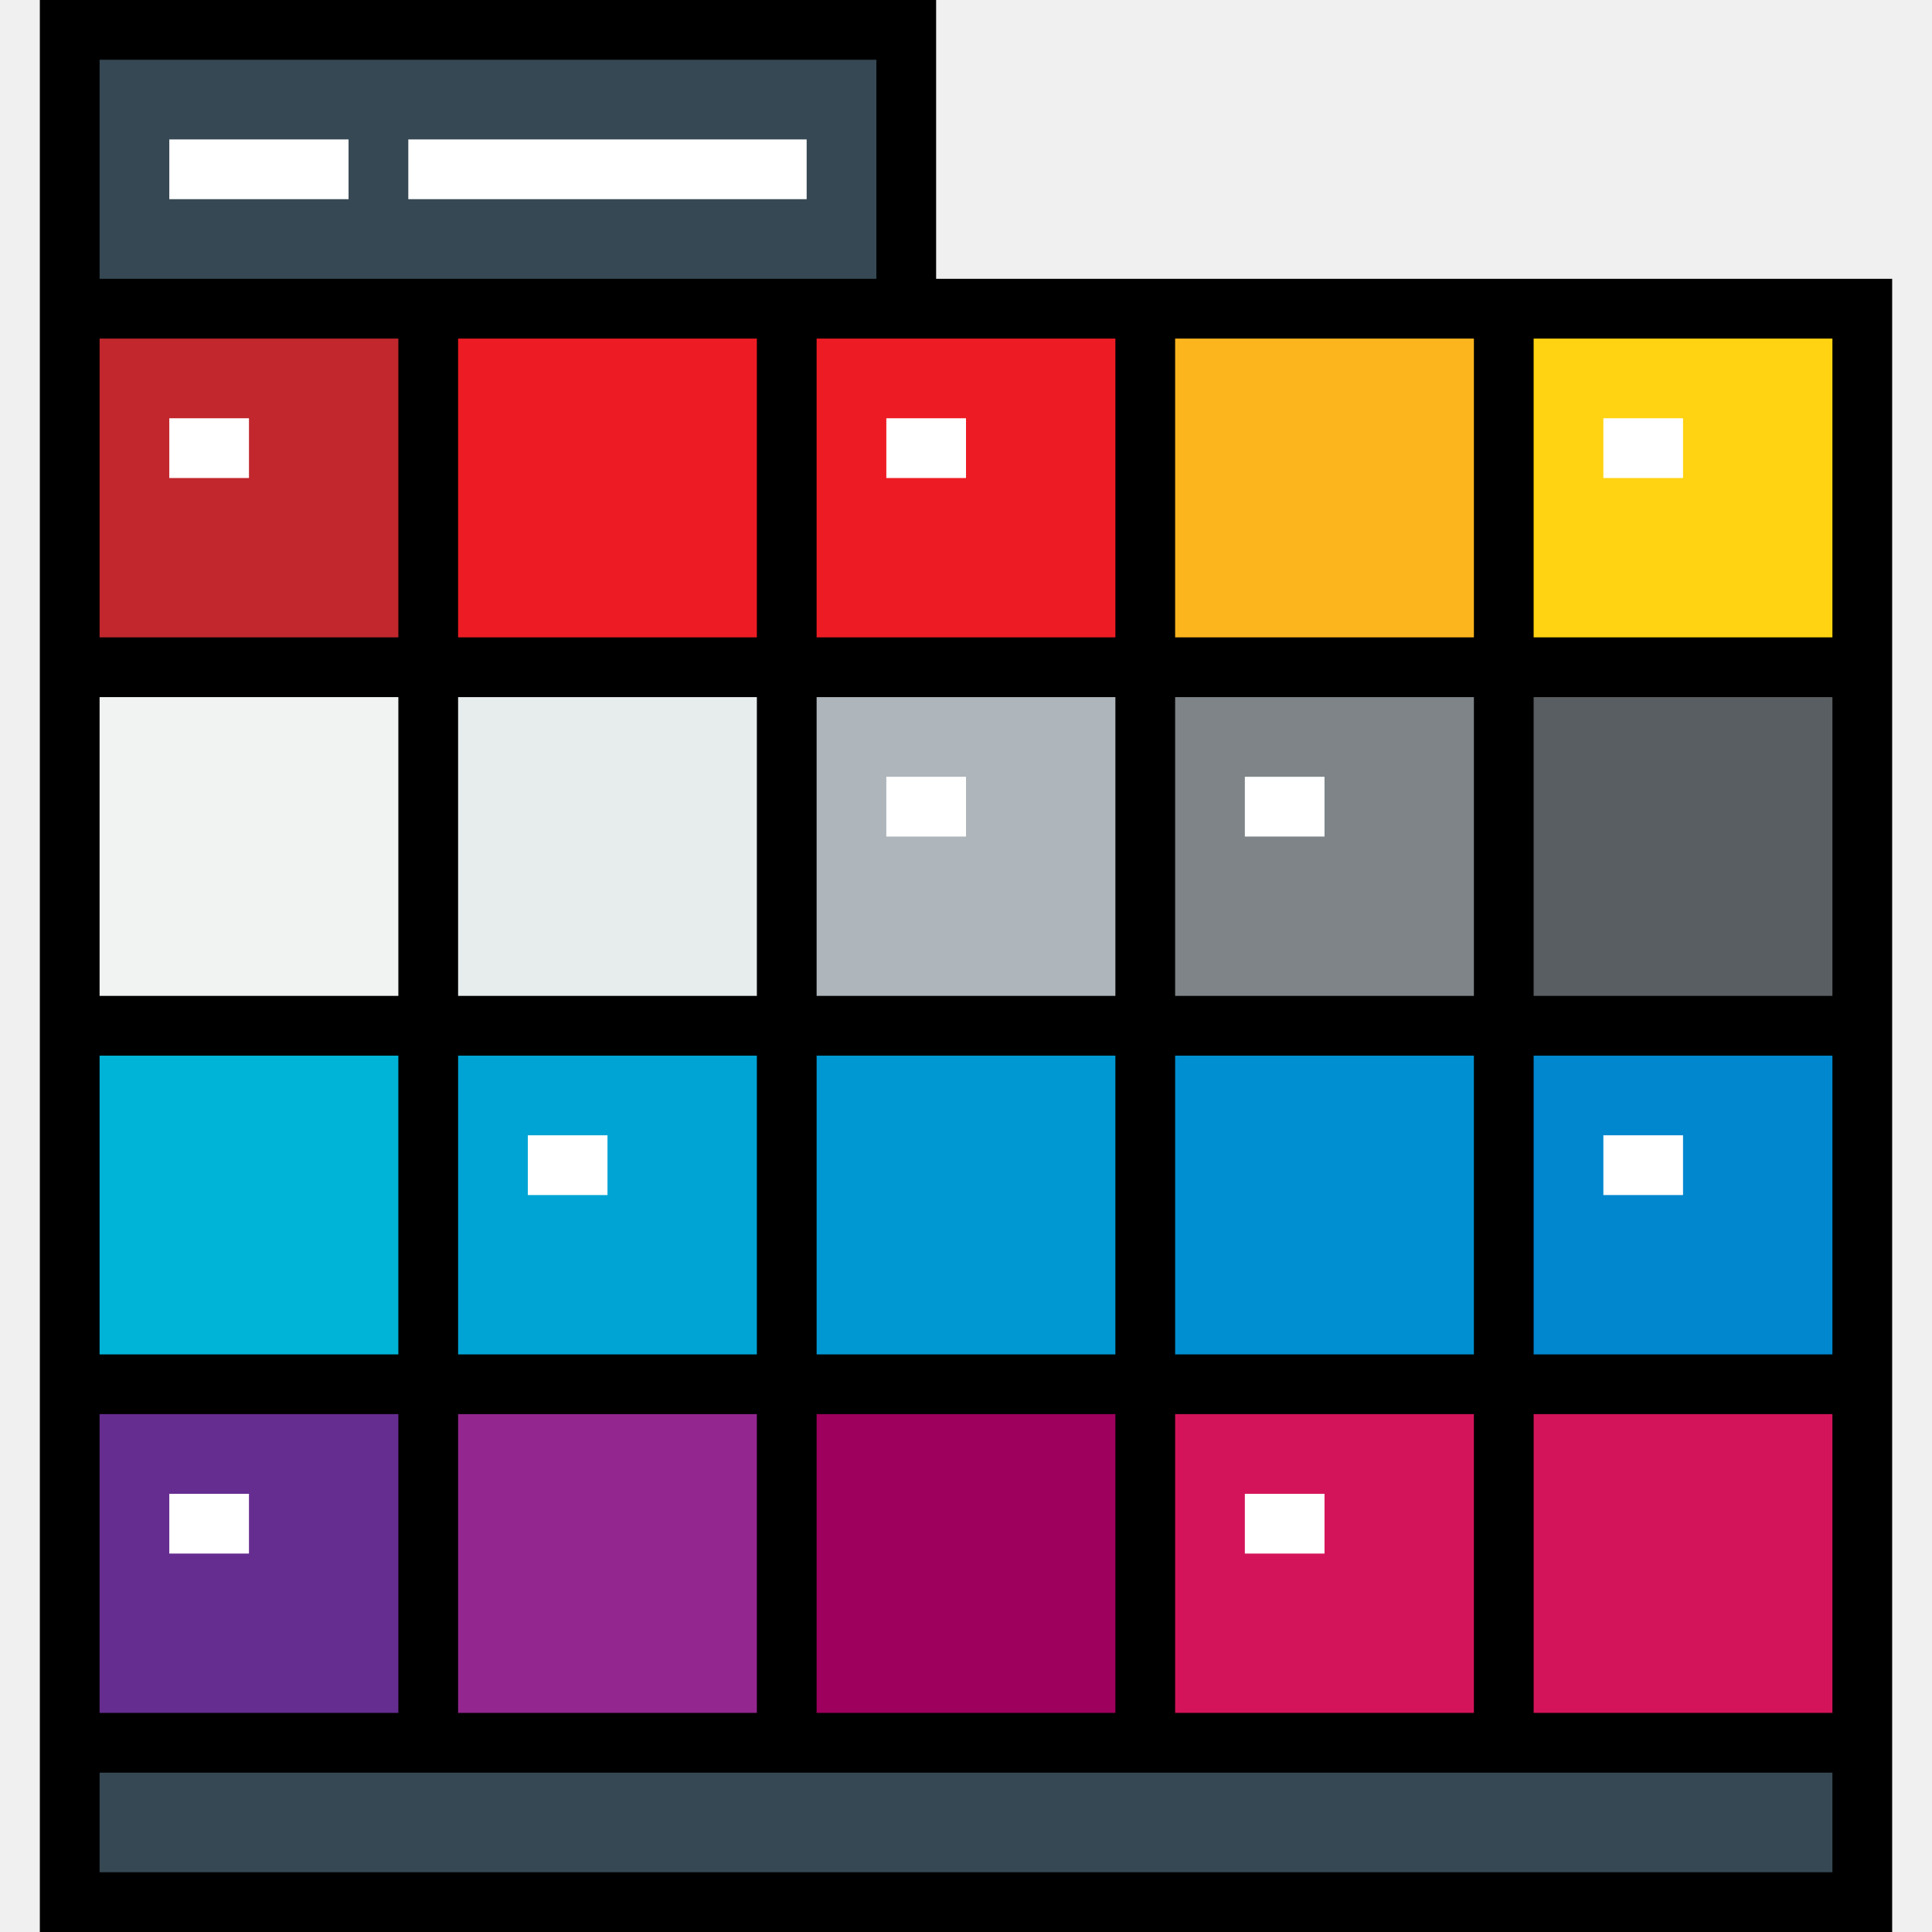
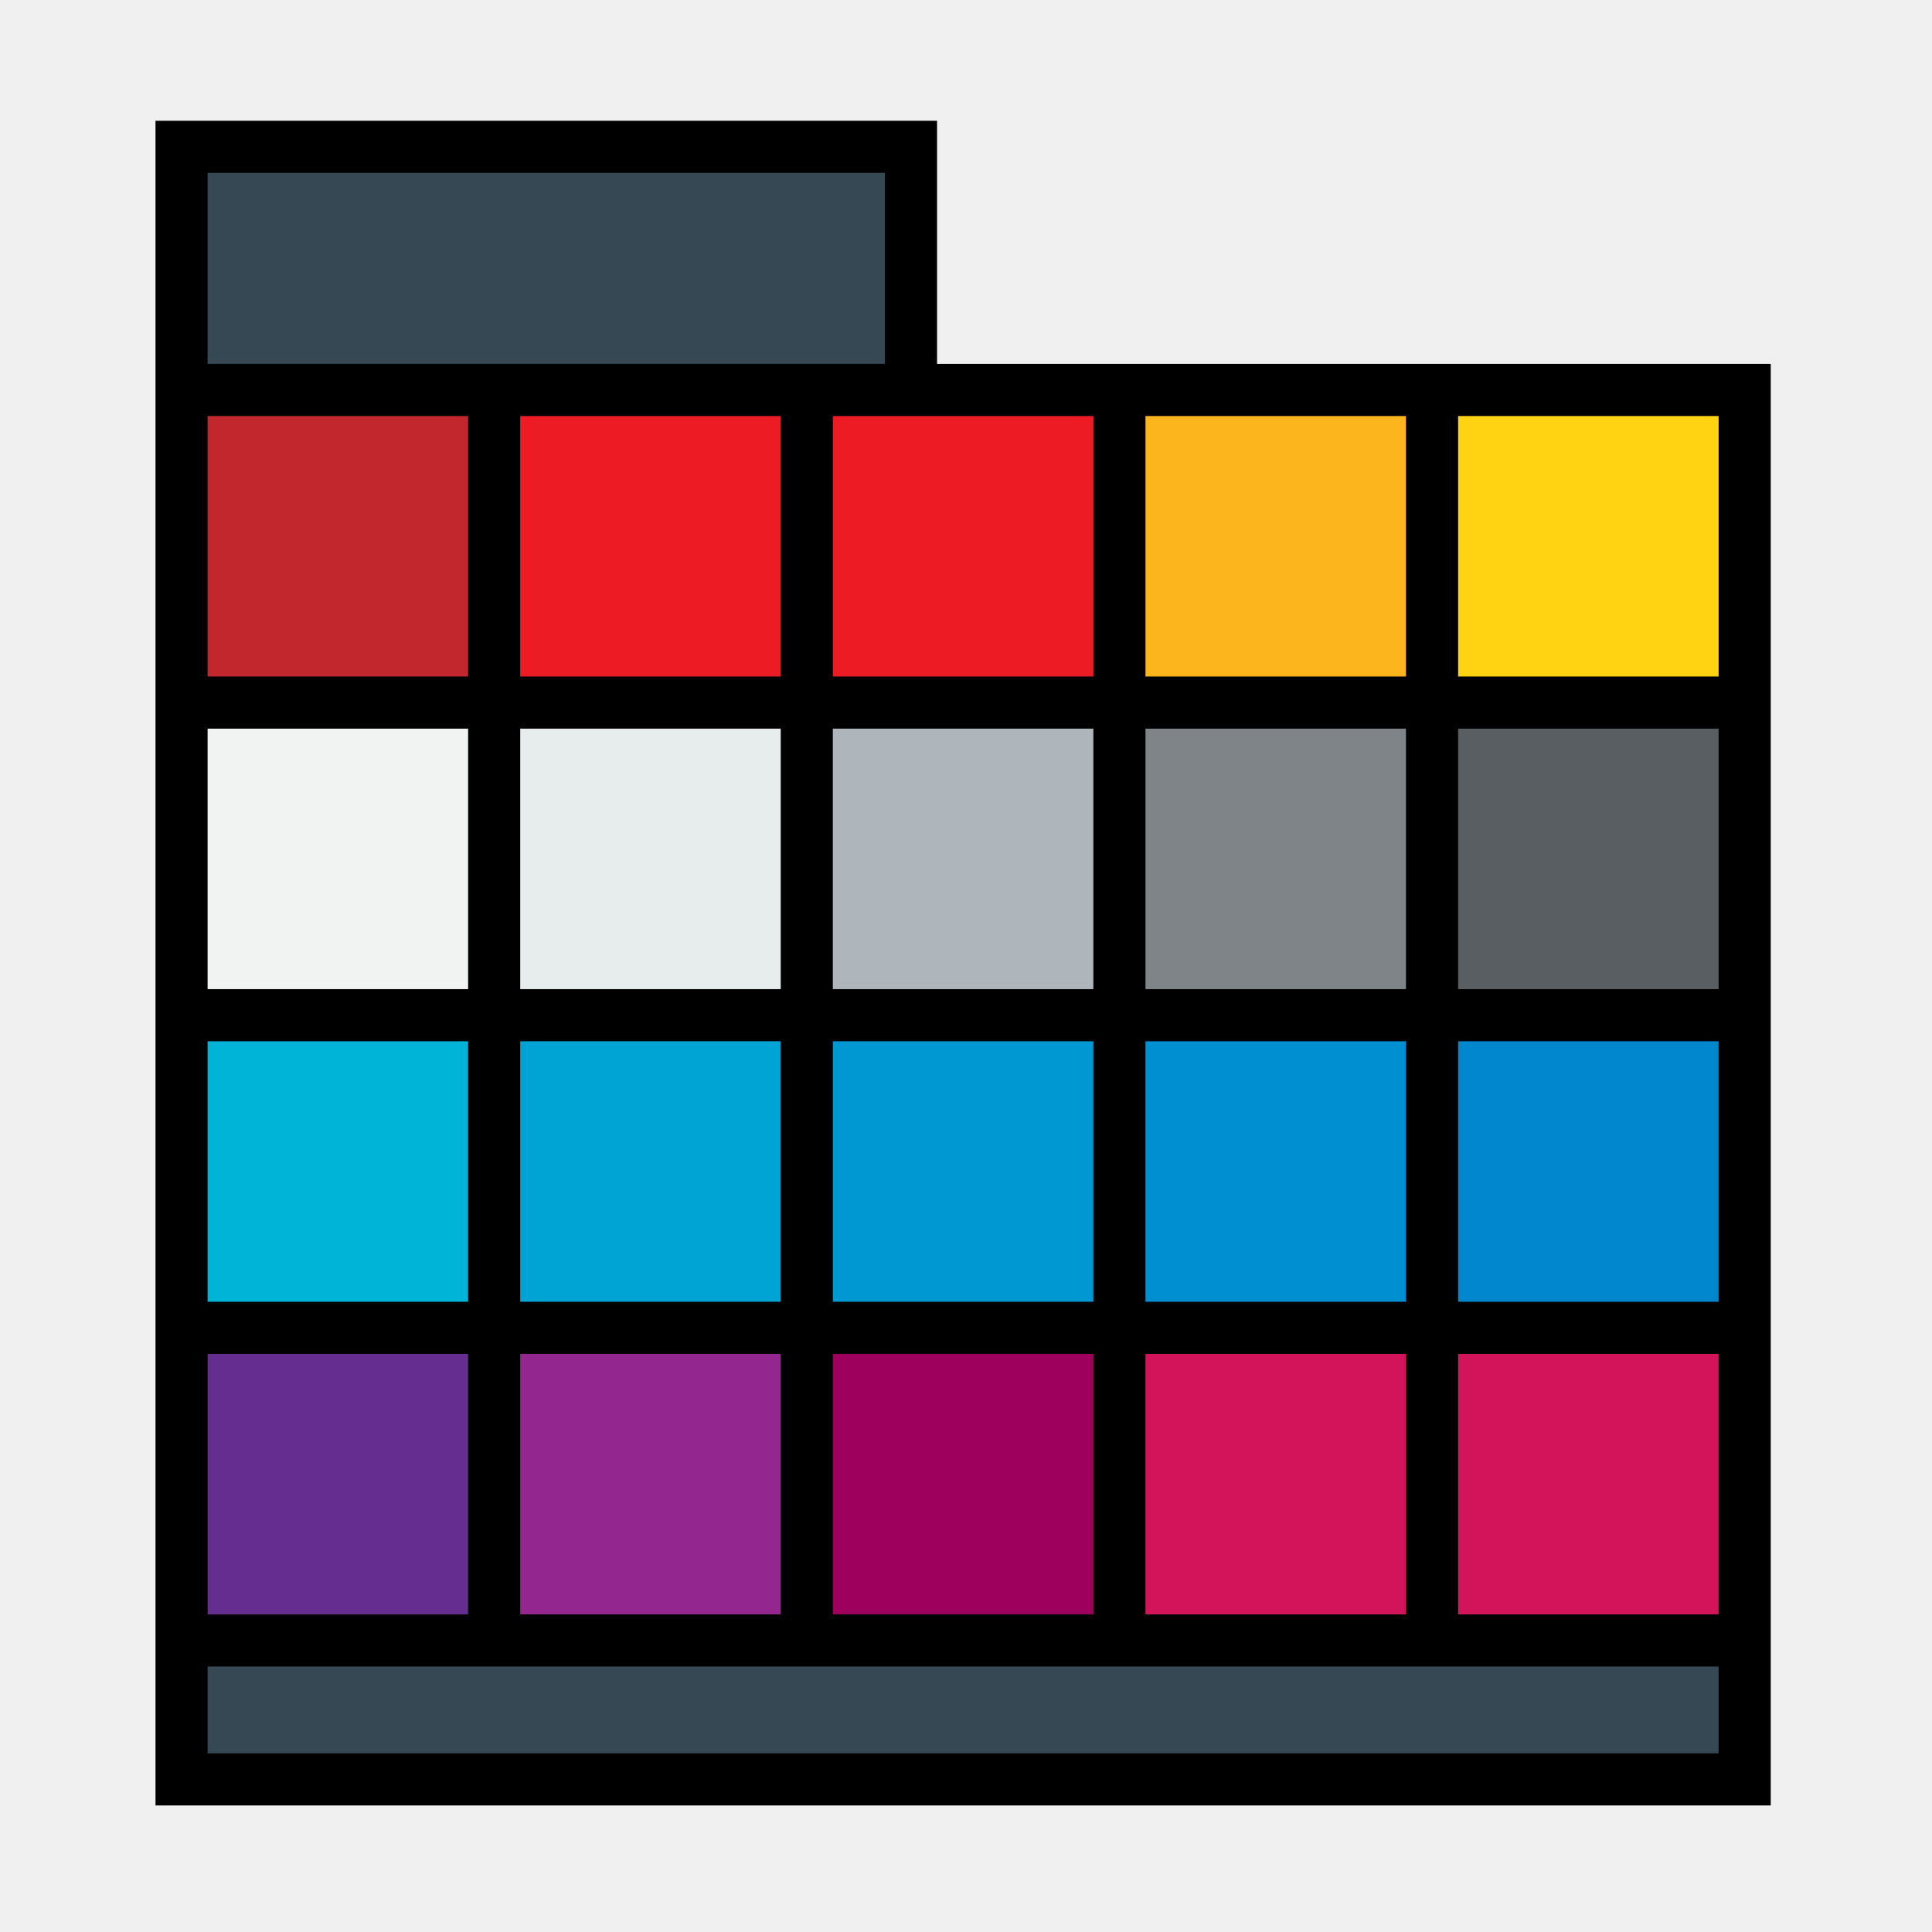
- <svg xmlns="http://www.w3.org/2000/svg" enable-background="new 0 0 512 512" viewBox="0 0 512 512">
-   <path d="m398.515 366.845h95.01v95.01h-95.01z" fill="#d4145a" />
-   <path d="m303.505 366.845h95.01v95.01h-95.01z" fill="#d4145a" />
-   <path d="m208.495 366.845h95.01v95.01h-95.01z" fill="#9e005d" />
-   <path d="m113.485 366.845h95.01v95.01h-95.01z" fill="#93278f" />
-   <path d="m18.474 366.845h95.01v95.01h-95.01z" fill="#662d91" />
-   <path d="m398.515 271.835h95.01v95.01h-95.01z" fill="#0087ce" />
-   <path d="m303.505 271.835h95.01v95.01h-95.01z" fill="#008fd0" />
-   <path d="m208.495 271.835h95.01v95.01h-95.01z" fill="#0098d2" />
-   <path d="m113.485 271.835h95.01v95.01h-95.01z" fill="#00a4d4" />
-   <path d="m18.474 271.835h95.01v95.01h-95.01z" fill="#00b4d7" />
-   <path d="m398.515 176.825h95.01v95.01h-95.01z" fill="#595e62" />
-   <path d="m303.505 176.825h95.01v95.01h-95.01z" fill="#7e8488" />
-   <path d="m208.495 176.825h95.01v95.01h-95.01z" fill="#afb6bb" />
-   <path d="m113.485 176.825h95.01v95.01h-95.01z" fill="#e7eced" />
-   <path d="m18.474 176.825h95.01v95.01h-95.01z" fill="#f1f2f2" />
-   <path d="m398.515 81.814h95.01v95.01h-95.01z" fill="#ffd311" />
-   <path d="m303.505 81.814h95.01v95.01h-95.01z" fill="#fdb51e" />
-   <path d="m303.505 81.814v95.011h-95.01v-95.011h31.67z" fill="#ed1c24" />
-   <path d="m113.485 81.814h95.01v95.01h-95.01z" fill="#ed1c24" />
-   <path d="m18.474 81.814h95.01v95.01h-95.01z" fill="#c1272d" />
-   <path d="m493.526 461.856v42.226h-475.052v-42.226h95.011 95.01 95.01 95.01z" fill="#364853" />
-   <path d="m240.165 7.918v73.896h-31.67-95.01-95.011v-73.896z" fill="#364853" />
-   <path d="m248.082 73.897v-73.897h-237.525v512h490.887v-438.103zm63.341 380.041v-79.175h79.175v79.175zm0-95.01v-79.175h79.175v79.175zm-110.846-174.186v79.175h-79.175v-79.175zm0 95.011v79.175h-79.175v-79.175zm15.835 0h79.175v79.175h-79.175zm95.011-15.835v-79.175h79.175v79.175zm-15.835 0h-79.175v-79.175h79.175zm-95.011-95.011h-79.175v-79.175h79.175zm-79.175 205.856h79.175v79.175h-79.175zm95.01 0h79.175v79.175h-79.175zm174.186-285.031v79.175h-79.175v-79.175zm-95.01 79.175h-79.175v-79.175h79.175zm-269.196-153.072h205.856v58.062h-205.856zm0 73.897h79.175v79.175h-79.175zm0 95.01h79.175v79.175h-79.175zm0 95.011h79.175v79.175h-79.175zm0 95.01h79.175v79.175h-79.175zm459.216 121.402h-459.216v-26.392h459.217v26.392zm-79.175-42.227v-79.175h79.175v79.175zm0-95.01v-79.175h79.175v79.175zm0-95.01v-79.175h79.175v79.175zm0-95.011v-79.175h79.175v79.175z" />
-   <g fill="#fff">
-     <path d="m44.866 36.948h47.505v15.835h-47.505z" />
-     <path d="m108.206 36.948h105.567v15.835h-105.567z" />
-     <path d="m44.866 110.845h21.113v15.835h-21.113z" />
-     <path d="m234.887 110.845h21.113v15.835h-21.113z" />
-     <path d="m234.887 205.856h21.113v15.835h-21.113z" />
-     <path d="m329.897 205.856h21.113v15.835h-21.113z" />
-     <path d="m139.876 300.866h21.113v15.835h-21.113z" />
-     <path d="m44.866 395.876h21.113v15.835h-21.113z" />
-     <path d="m329.897 395.876h21.113v15.835h-21.113z" />
-     <path d="m424.907 300.866h21.113v15.835h-21.113z" />
-     <path d="m424.907 110.845h21.113v15.835h-21.113z" />
+ <svg xmlns="http://www.w3.org/2000/svg" enable-background="new 0 0 512 512" height="64" viewBox="0 0 64 64" width="64">
+   <g stroke-width=".109">
+     <path d="m47.438 43.986h10.356v10.356h-10.356z" fill="#d4145a" />
+     <path d="m37.082 43.986h10.356v10.356h-10.356z" fill="#d4145a" />
+     <path d="m26.726 43.986h10.356v10.356h-10.356z" fill="#9e005d" />
+     <path d="m16.37 43.986h10.356v10.356h-10.356z" fill="#93278f" />
+     <path d="m6.014 43.986h10.356v10.356h-10.356z" fill="#662d91" />
+     <path d="m47.438 33.63h10.356v10.356h-10.356z" fill="#0087ce" />
+     <path d="m37.082 33.63h10.356v10.356h-10.356z" fill="#008fd0" />
+     <path d="m26.726 33.63h10.356v10.356h-10.356z" fill="#0098d2" />
+     <path d="m16.37 33.63h10.356v10.356h-10.356z" fill="#00a4d4" />
+     <path d="m6.014 33.63h10.356v10.356h-10.356z" fill="#00b4d7" />
+     <path d="m47.438 23.274h10.356v10.356h-10.356z" fill="#595e62" />
+     <path d="m37.082 23.274h10.356v10.356h-10.356z" fill="#7e8488" />
+     <path d="m26.726 23.274h10.356v10.356h-10.356z" fill="#afb6bb" />
+     <path d="m16.37 23.274h10.356v10.356h-10.356z" fill="#e7eced" />
+     <path d="m6.014 23.274h10.356v10.356h-10.356z" fill="#f1f2f2" />
+     <path d="m47.438 12.918h10.356v10.356h-10.356z" fill="#ffd311" />
+     <path d="m37.082 12.918h10.356v10.356h-10.356z" fill="#fdb51e" />
+     <path d="m37.082 12.918v10.356h-10.356v-10.356h3.452z" fill="#ed1c24" />
+     <path d="m16.37 12.918h10.356v10.356h-10.356z" fill="#ed1c24" />
+     <path d="m6.014 12.918h10.356v10.356h-10.356z" fill="#c1272d" />
+     <path d="m57.794 54.342v4.603h-51.781v-4.603h10.356 10.356 10.356 10.356z" fill="#364853" />
+     <path d="m30.178 4.863v8.055h-3.452-10.356-10.356v-8.055z" fill="#364853" />
+     <path d="m31.041 12.055v-8.055h-25.89v55.808h53.507v-47.753zm6.904 41.424v-8.63h8.63v8.63zm0-10.356v-8.63h8.63v8.63zm-12.082-18.986v8.63h-8.63v-8.63zm0 10.356v8.63h-8.63v-8.63zm1.726 0h8.63v8.63h-8.63zm10.356-1.726v-8.63h8.63v8.63zm-1.726 0h-8.63v-8.63h8.63zm-10.356-10.356h-8.63v-8.63h8.63zm-8.63 22.438h8.63v8.63h-8.63zm10.356 0h8.63v8.63h-8.63zm18.986-31.068v8.63h-8.63v-8.63zm-10.356 8.63h-8.63v-8.63h8.63zm-29.342-16.685h22.438v6.329h-22.438zm0 8.055h8.63v8.63h-8.63zm0 10.356h8.63v8.63h-8.63zm0 10.356h8.63v8.63h-8.63zm0 10.356h8.63v8.63h-8.63zm50.055 13.233h-50.055v-2.877h50.055zm-8.63-4.603v-8.63h8.63v8.63zm0-10.356v-8.63h8.63v8.63zm0-10.356v-8.63h8.63v8.63zm0-10.356v-8.63h8.63v8.63z" />
  </g>
</svg>
